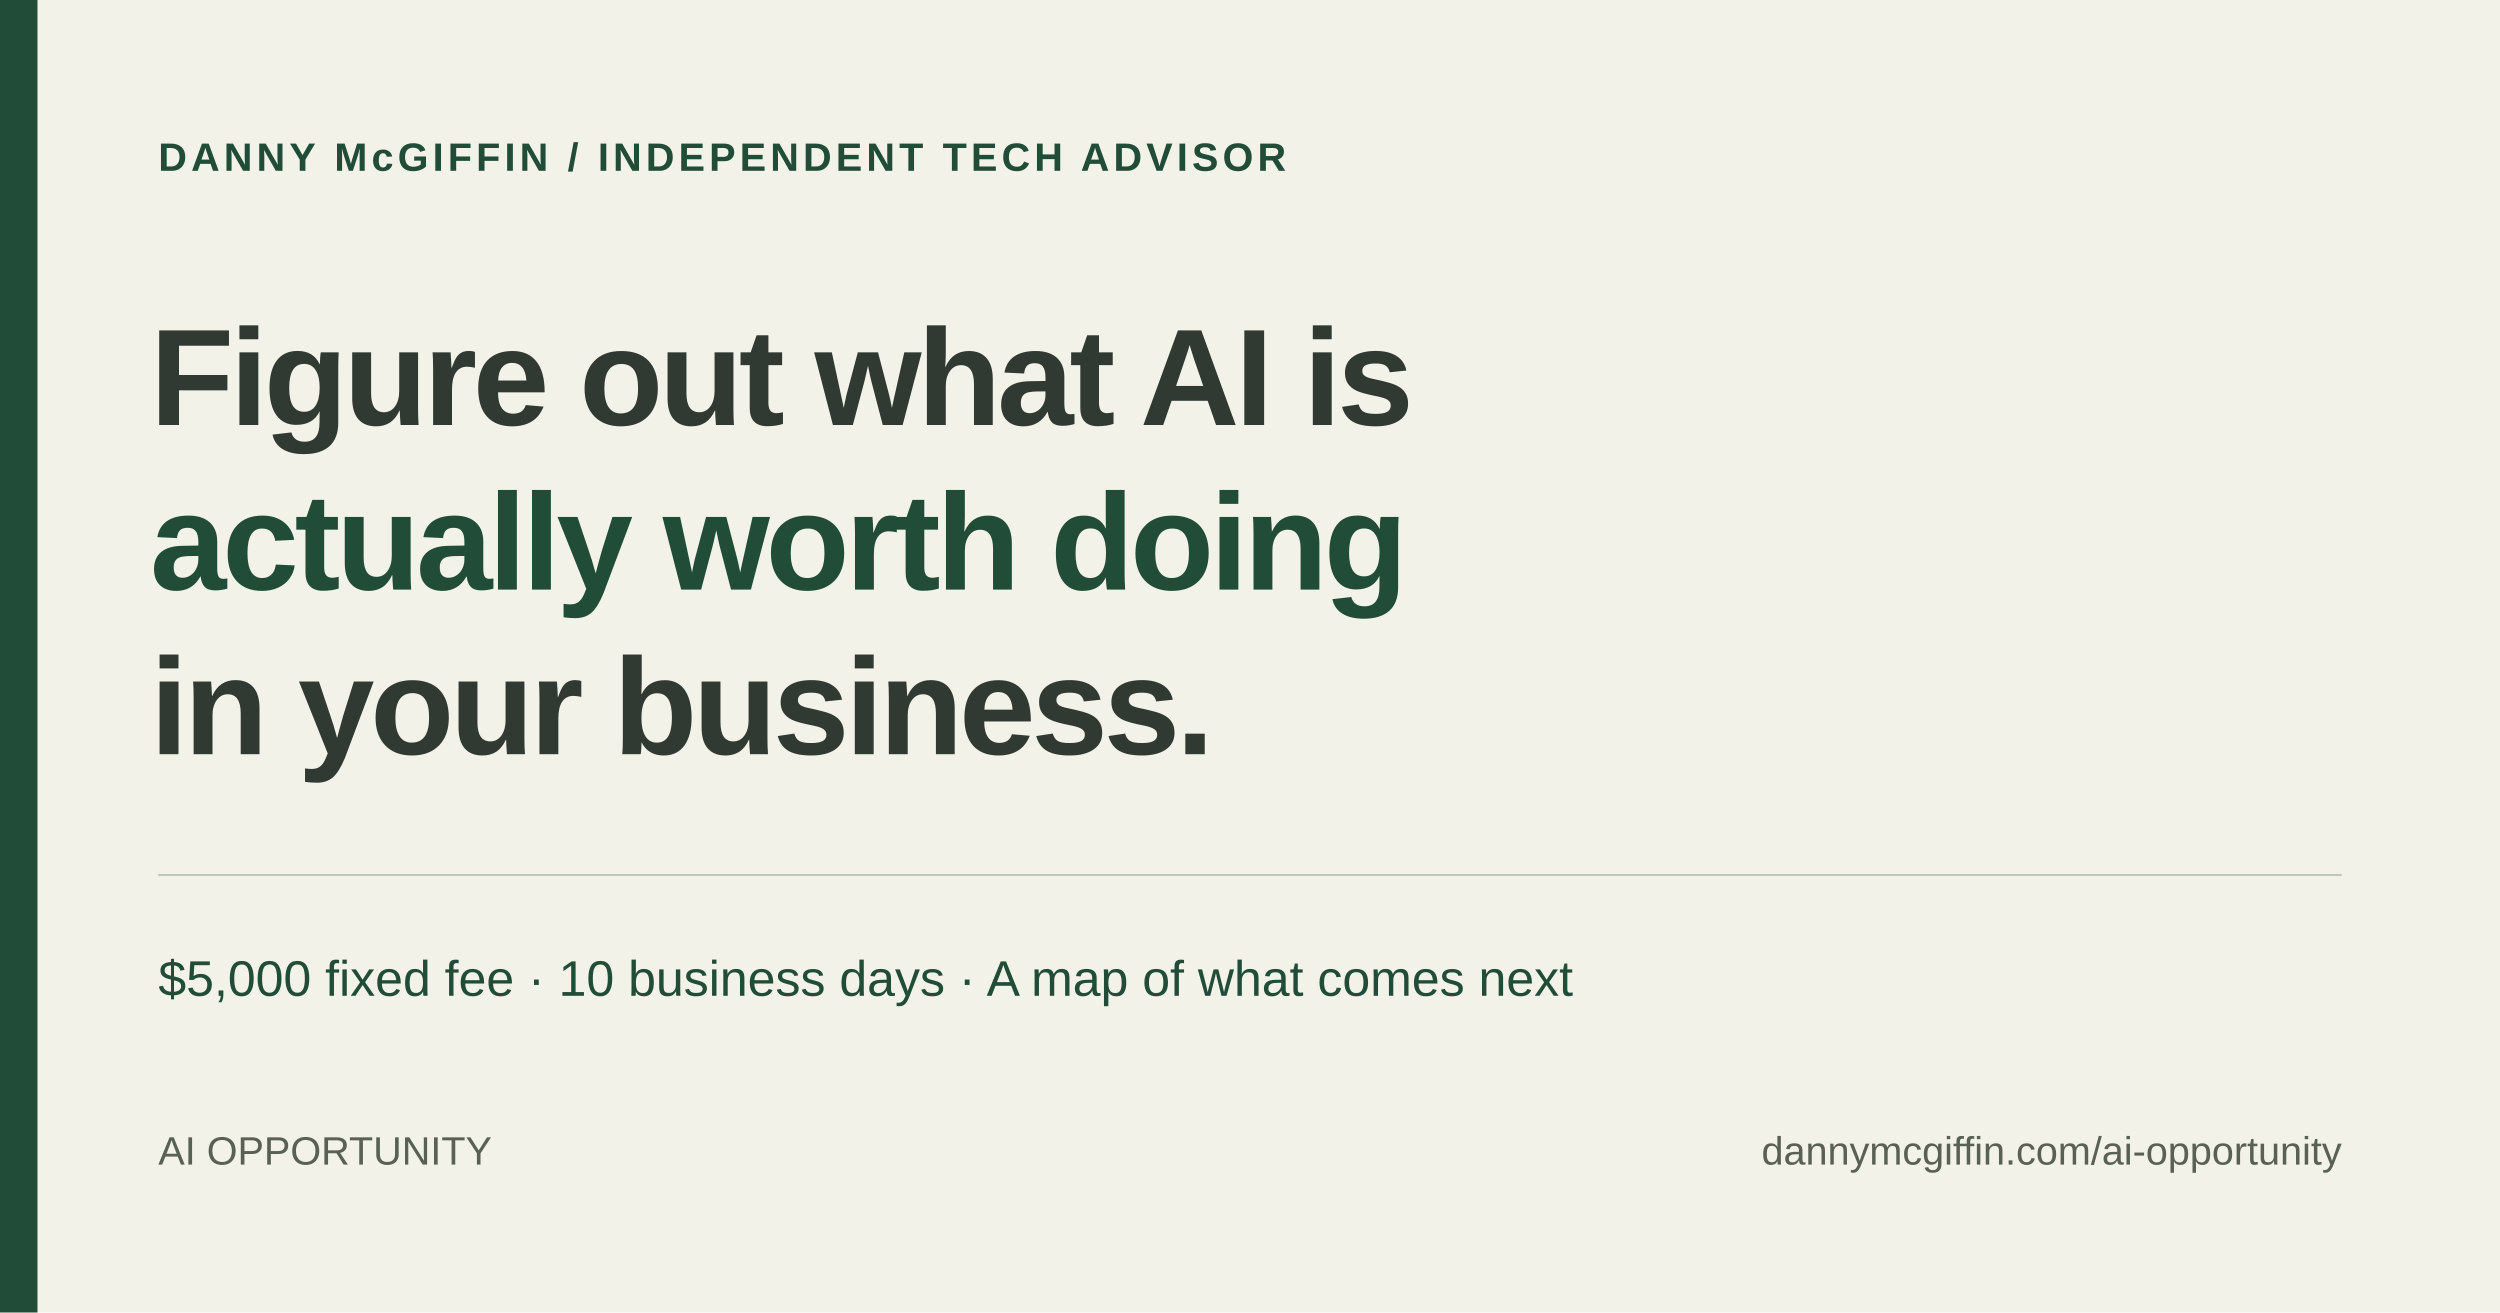
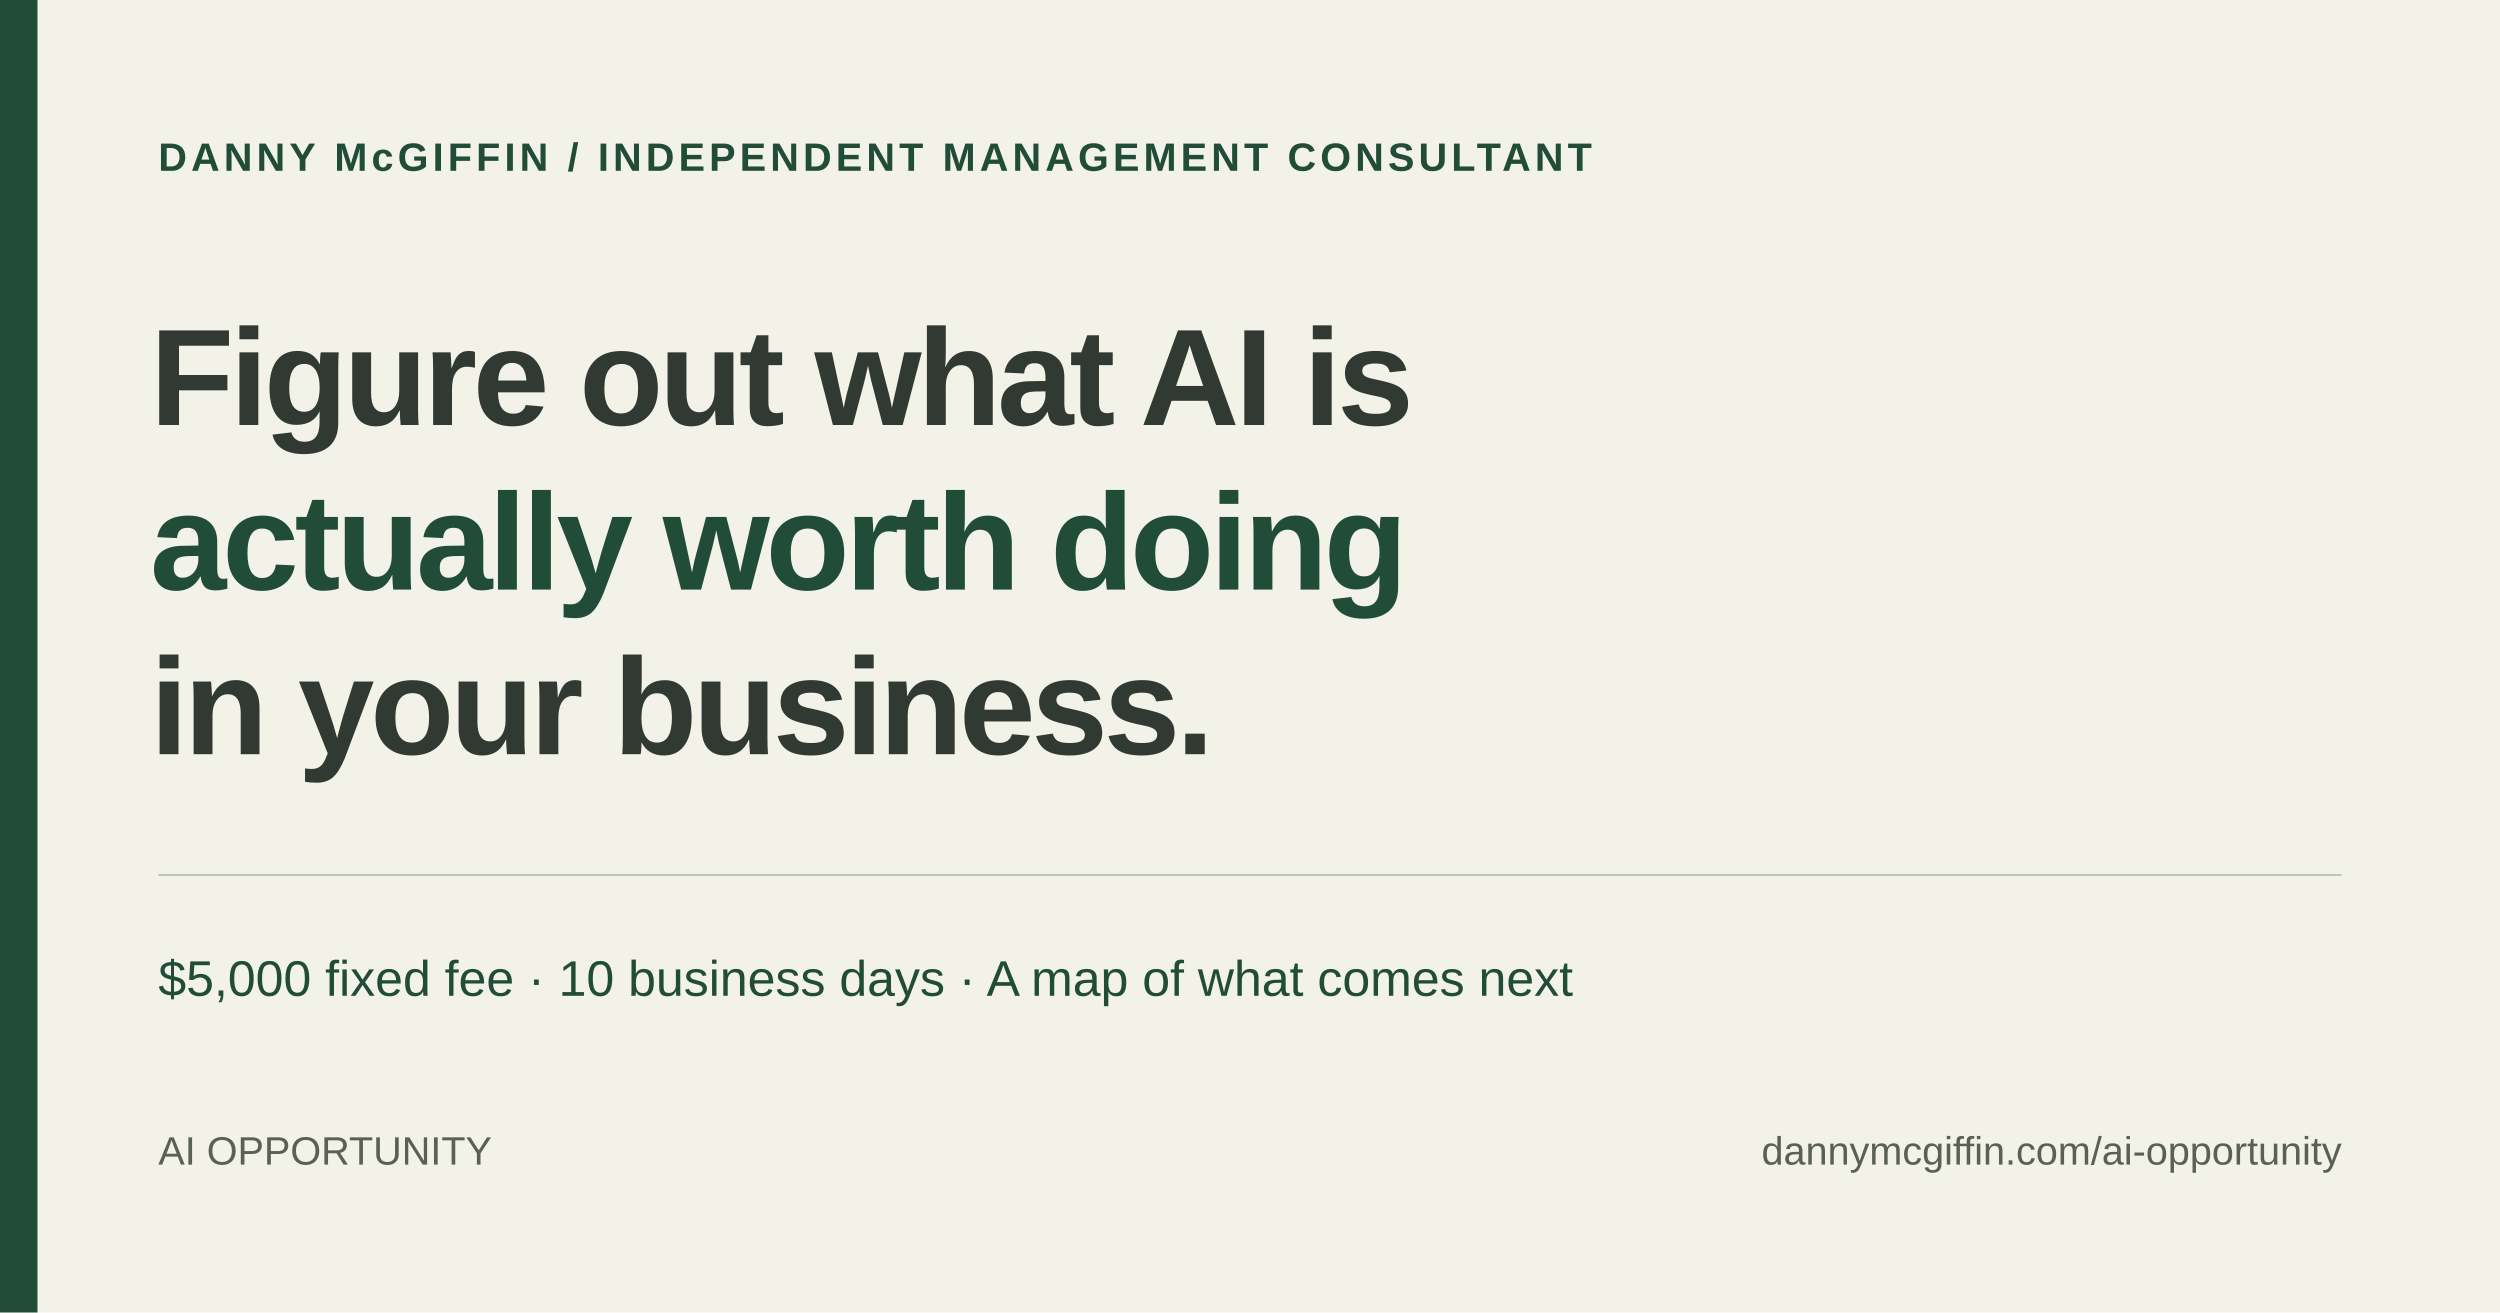
<svg xmlns="http://www.w3.org/2000/svg" width="1200" height="630" viewBox="0 0 1200 630">
  <rect width="1200" height="630" fill="#f3f2e9" />
  <rect width="18" height="630" fill="#214d38" />
  <g font-family="Arial, sans-serif">
-     <text x="76" y="82" font-size="19" font-weight="700" letter-spacing="2" fill="#214d38">DANNY McGIFFIN / INDEPENDENT TECH ADVISOR</text>
+     <text x="76" y="82" font-size="19" font-weight="700" letter-spacing="2" fill="#214d38">DANNY McGIFFIN / INDEPENDENT MANAGEMENT CONSULTANT</text>
    <g font-size="66" font-weight="700" letter-spacing="-2" fill="#303a32">
      <text x="72" y="204">Figure out what AI is</text>
      <text x="72" y="283" fill="#214d38">actually worth doing</text>
      <text x="72" y="362">in your business.</text>
    </g>
    <path d="M76 420H1124" stroke="#bcc8b9" />
    <text x="76" y="478" font-size="24" fill="#214d38">$5,000 fixed fee · 10 business days · A map of what comes next</text>
    <text x="76" y="559" font-size="19" fill="#596154">AI OPPORTUNITY</text>
    <text x="1124" y="559" font-size="19" text-anchor="end" fill="#596154">dannymcgiffin.com/ai-opportunity</text>
  </g>
</svg>
